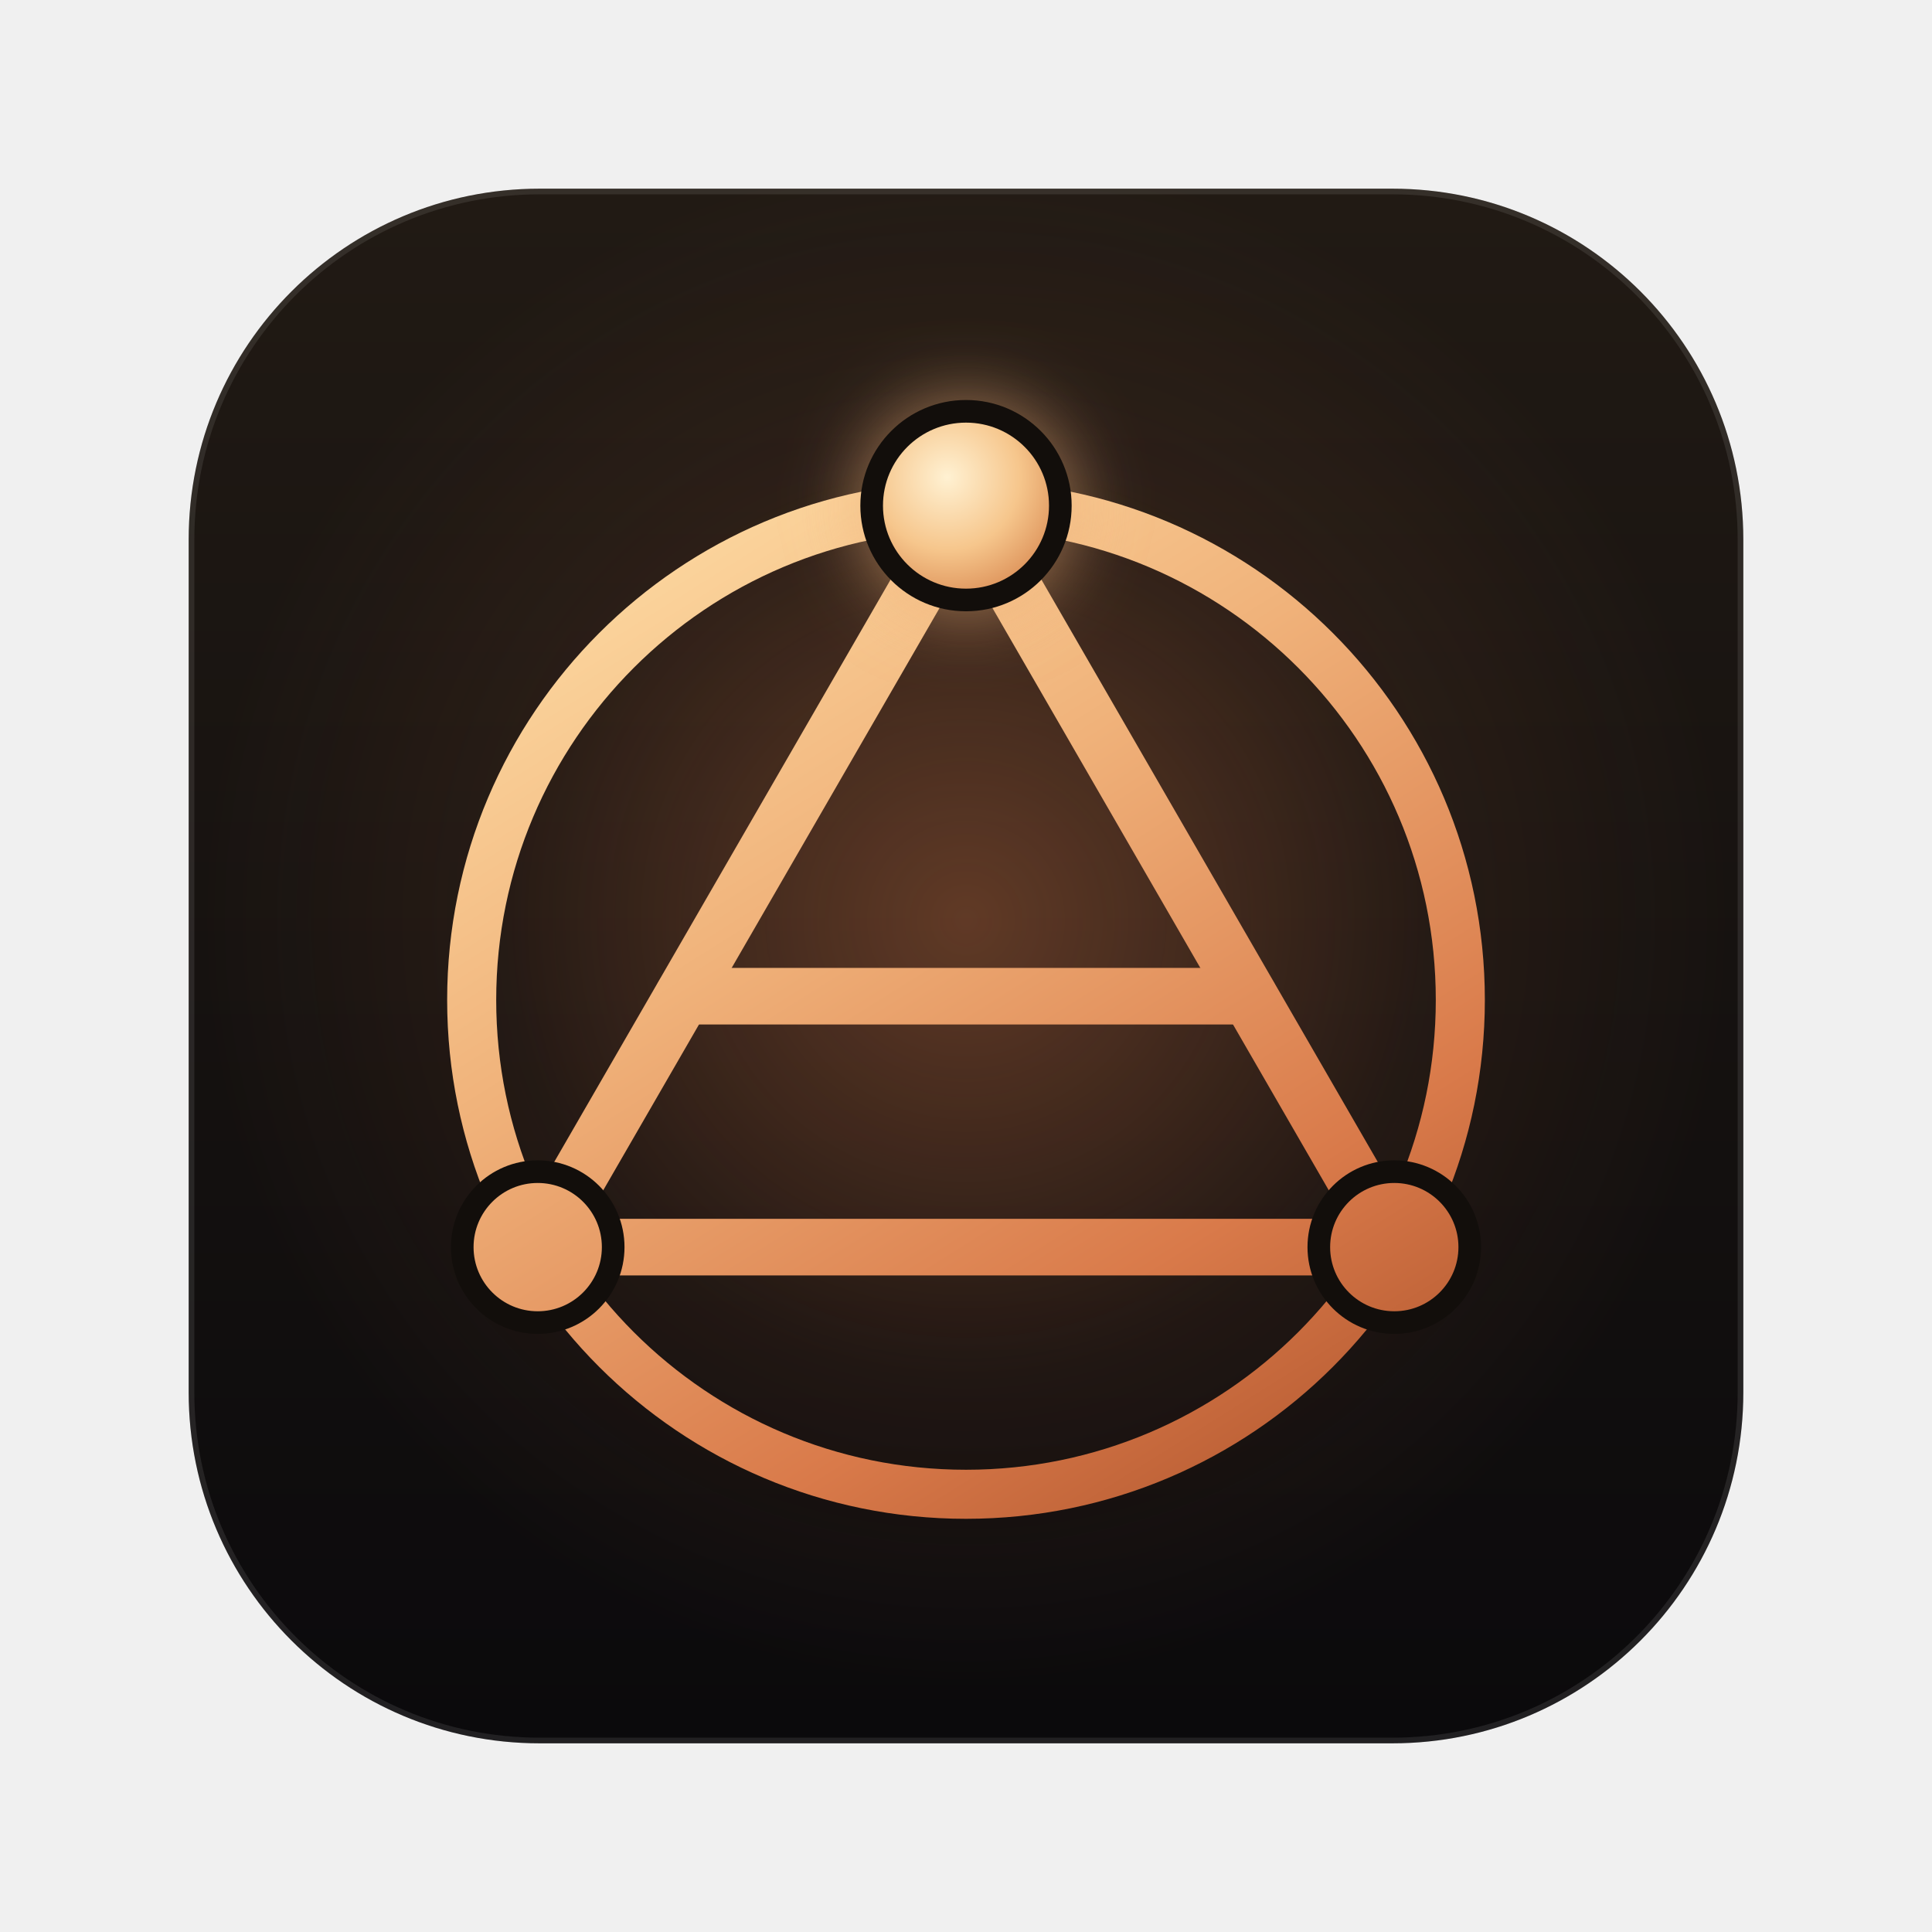
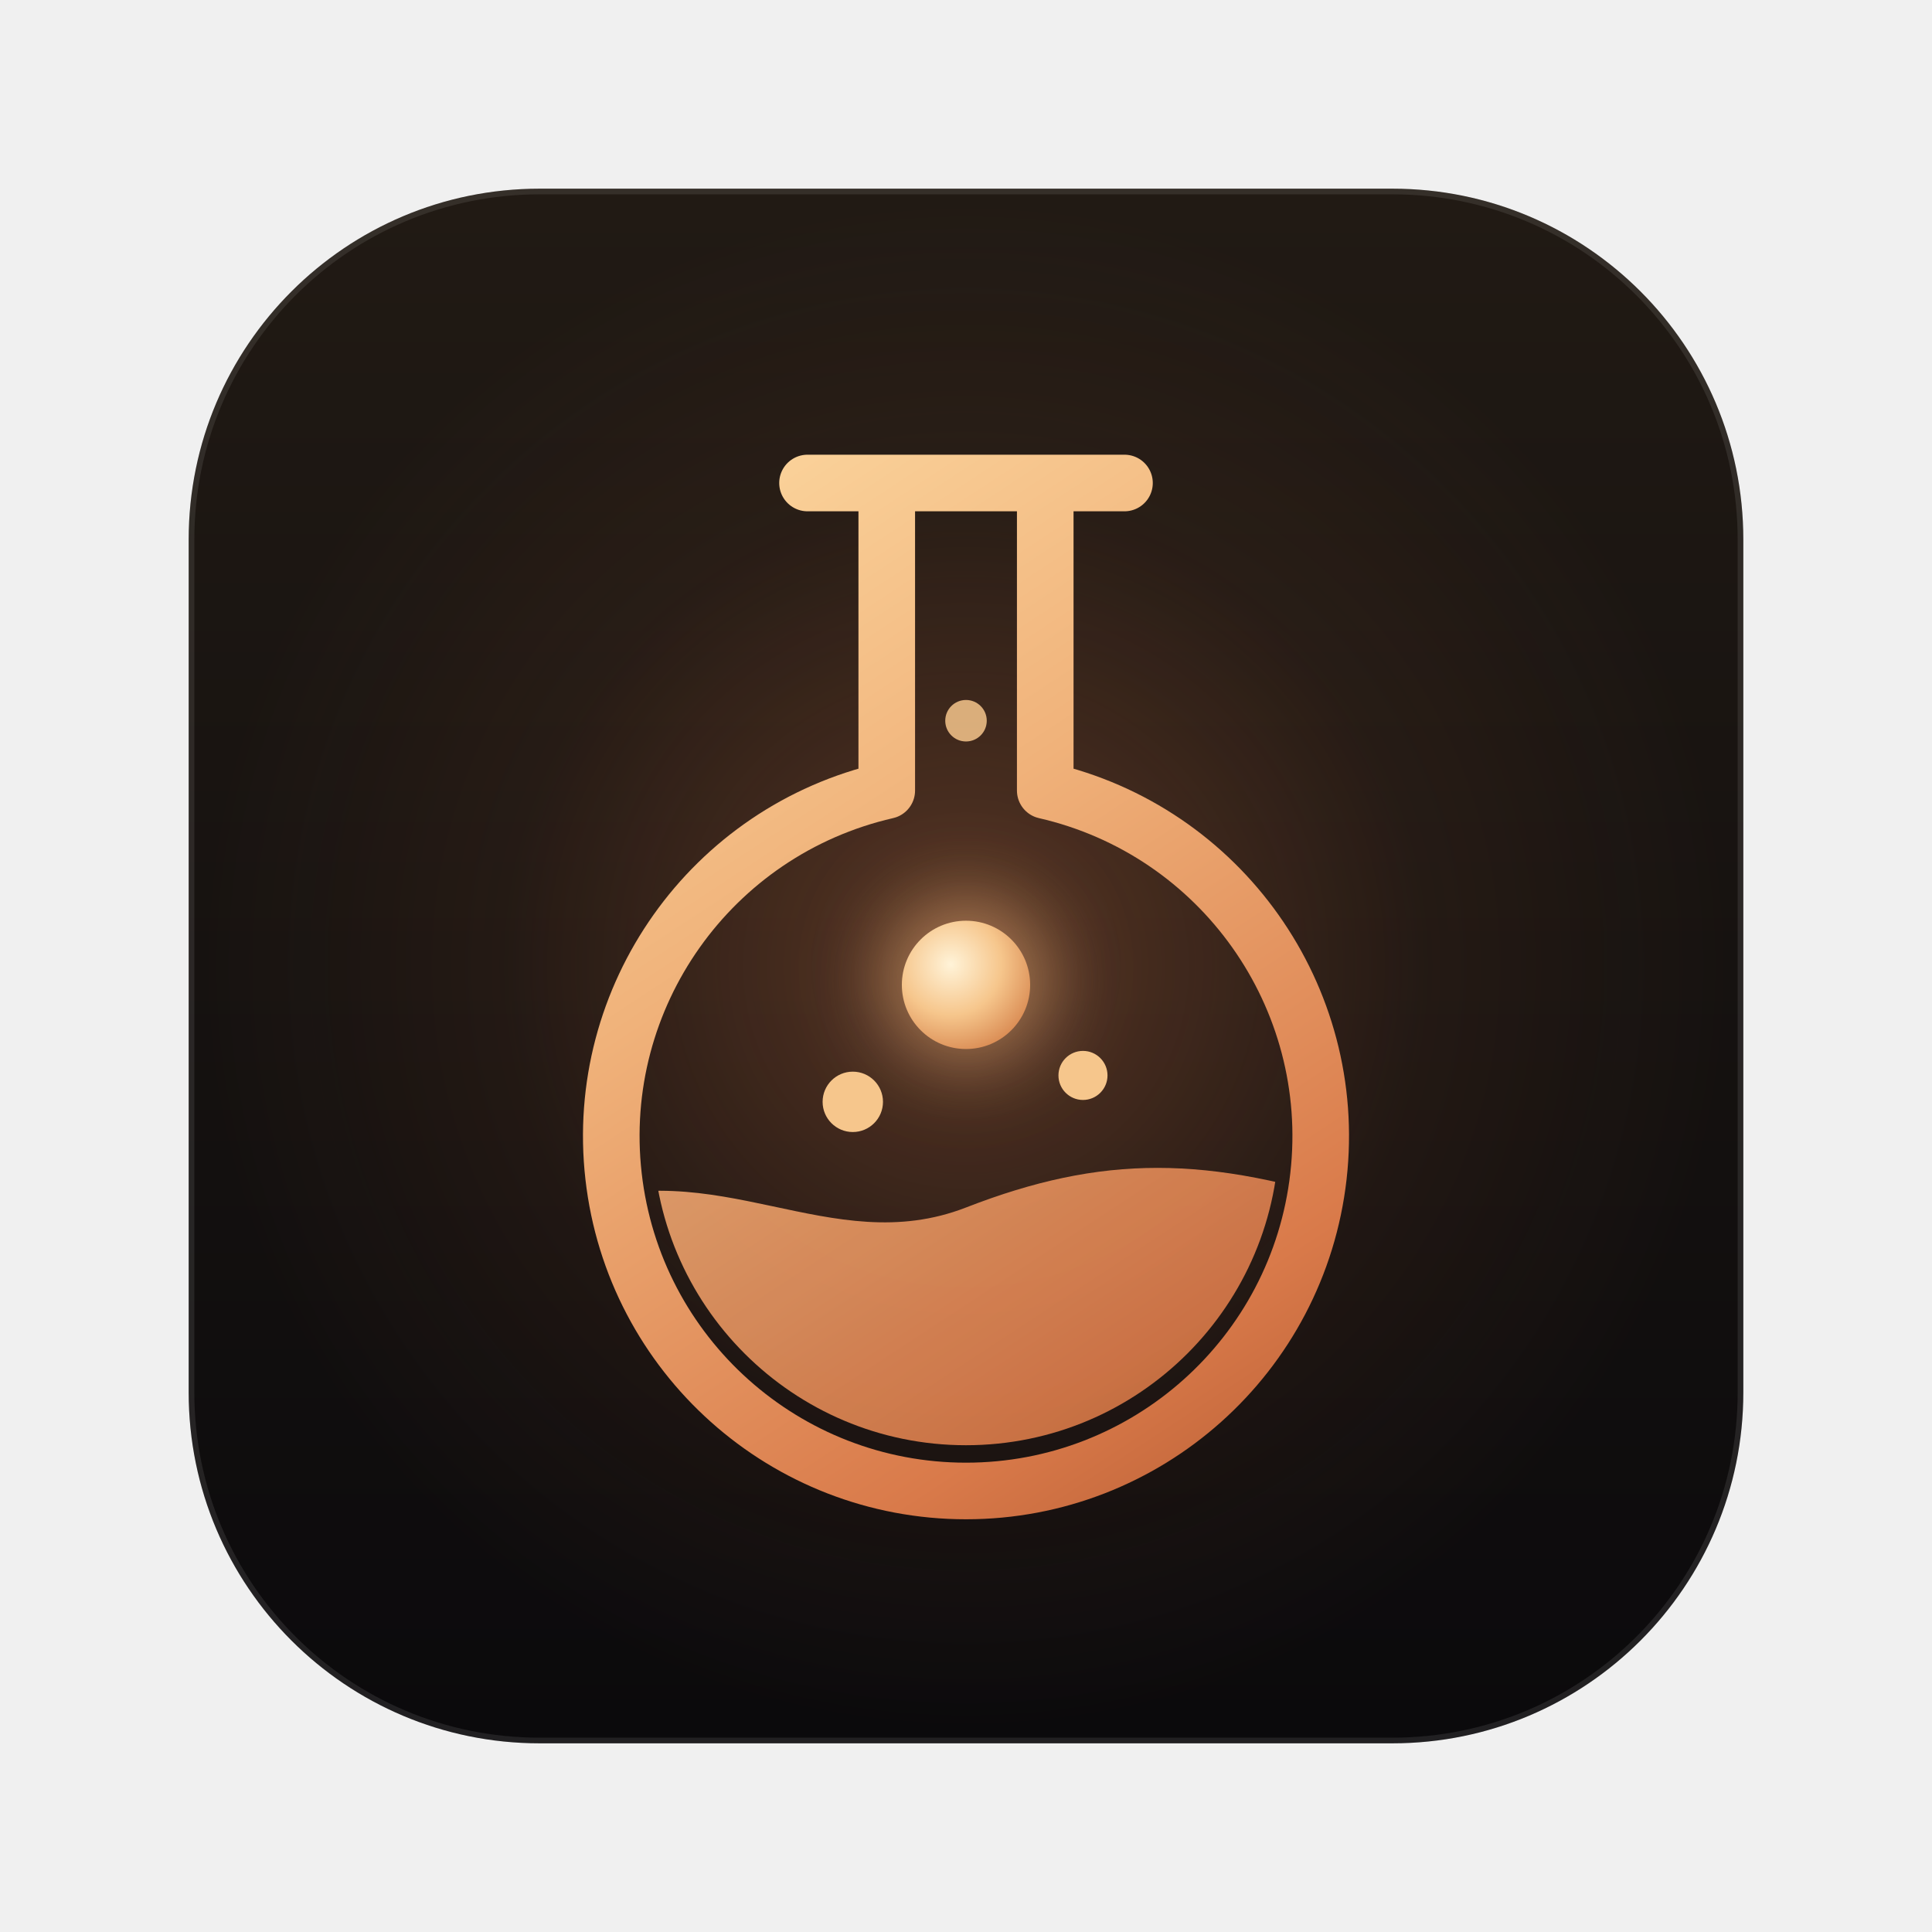
<svg xmlns="http://www.w3.org/2000/svg" viewBox="0 0 1024 1024">
  <defs>
    <linearGradient id="bg" x1="0" y1="0" x2="0" y2="1">
      <stop offset="0" stop-color="#211a14" />
      <stop offset="1" stop-color="#0b0a0c" />
    </linearGradient>
-     <radialGradient id="glow" cx="0.5" cy="0.47" r="0.5">
-       <stop offset="0" stop-color="#d97a4a" stop-opacity=".38" />
-       <stop offset=".6" stop-color="#d97a4a" stop-opacity=".08" />
+     <radialGradient id="glow" cx="0.5" cy="0.5" r="0.5">
+       <stop offset="0" stop-color="#d97a4a" stop-opacity=".34" />
+       <stop offset=".6" stop-color="#d97a4a" stop-opacity=".07" />
      <stop offset="1" stop-color="#d97a4a" stop-opacity="0" />
    </radialGradient>
-     <linearGradient id="gold" gradientUnits="userSpaceOnUse" x1="330" y1="230" x2="700" y2="820">
+     <linearGradient id="gold" gradientUnits="userSpaceOnUse" x1="300" y1="200" x2="720" y2="840">
      <stop offset="0" stop-color="#ffe0a8" />
-       <stop offset=".38" stop-color="#f0b27a" />
-       <stop offset=".75" stop-color="#d97a4a" />
+       <stop offset=".4" stop-color="#f0b27a" />
+       <stop offset=".78" stop-color="#d97a4a" />
      <stop offset="1" stop-color="#b0552d" />
    </linearGradient>
-     <radialGradient id="crown" cx=".4" cy=".35" r=".7">
-       <stop offset="0" stop-color="#fff1d2" />
+     <radialGradient id="core" cx=".38" cy=".34" r=".72">
+       <stop offset="0" stop-color="#fff3d8" />
      <stop offset=".55" stop-color="#f6c68c" />
      <stop offset="1" stop-color="#d98a52" />
    </radialGradient>
-     <filter id="halo" x="-50%" y="-50%" width="200%" height="200%">
-       <feGaussianBlur stdDeviation="18" />
+     <filter id="halo" x="-60%" y="-60%" width="220%" height="220%">
+       <feGaussianBlur stdDeviation="20" />
    </filter>
  </defs>
  <rect x="100" y="100" width="824" height="824" rx="186" fill="url(#bg)" />
  <rect x="100" y="100" width="824" height="824" rx="186" fill="url(#glow)" />
-   <rect x="101.5" y="101.5" width="821" height="821" rx="184.5" fill="none" stroke="#ffffff" stroke-opacity=".09" stroke-width="3" />
-   <g fill="none" stroke="url(#gold)" stroke-linecap="round" stroke-linejoin="round">
-     <circle cx="512" cy="530" r="262" stroke-width="26" />
-     <path d="M512 268 L285 661 L739 661 Z" stroke-width="30" />
-     <path d="M362 528 L662 528" stroke-width="30" />
-   </g>
-   <circle cx="512" cy="268" r="58" fill="#f0b27a" opacity=".55" filter="url(#halo)" />
-   <g stroke="#120e0b" stroke-width="12">
-     <circle cx="512" cy="268" r="50" fill="url(#crown)" />
-     <circle cx="285" cy="661" r="40" fill="url(#gold)" />
-     <circle cx="739" cy="661" r="40" fill="url(#gold)" />
-   </g>
+   <rect x="101.5" y="101.5" width="821" height="821" rx="184.5" fill="none" stroke="#fff" stroke-opacity=".09" stroke-width="3" />
+   <clipPath id="inside">
+     <circle cx="512" cy="600" r="166" />
+   </clipPath>
+   <path clip-path="url(#inside)" d="M300 640 C 380 610, 440 668, 512 640 S 640 612, 724 640 V 800 H 300 Z" fill="url(#gold)" opacity=".92" />
+   <path d="M470 262 V 419 A 188 188 0 1 0 554 419 V 262" fill="none" stroke="url(#gold)" stroke-width="30" stroke-linejoin="round" />
+   <path d="M428 256 H 596" stroke="url(#gold)" stroke-width="30" stroke-linecap="round" />
+   <circle cx="512" cy="520" r="44" fill="#f0b27a" opacity=".55" filter="url(#halo)" />
+   <circle cx="512" cy="522" r="34" fill="url(#core)" />
+   <circle cx="452" cy="584" r="16" fill="#f6c68c" />
+   <circle cx="574" cy="570" r="13" fill="#f6c68c" />
+   <circle cx="512" cy="382" r="11" fill="#f6c68c" opacity=".85" />
</svg>
